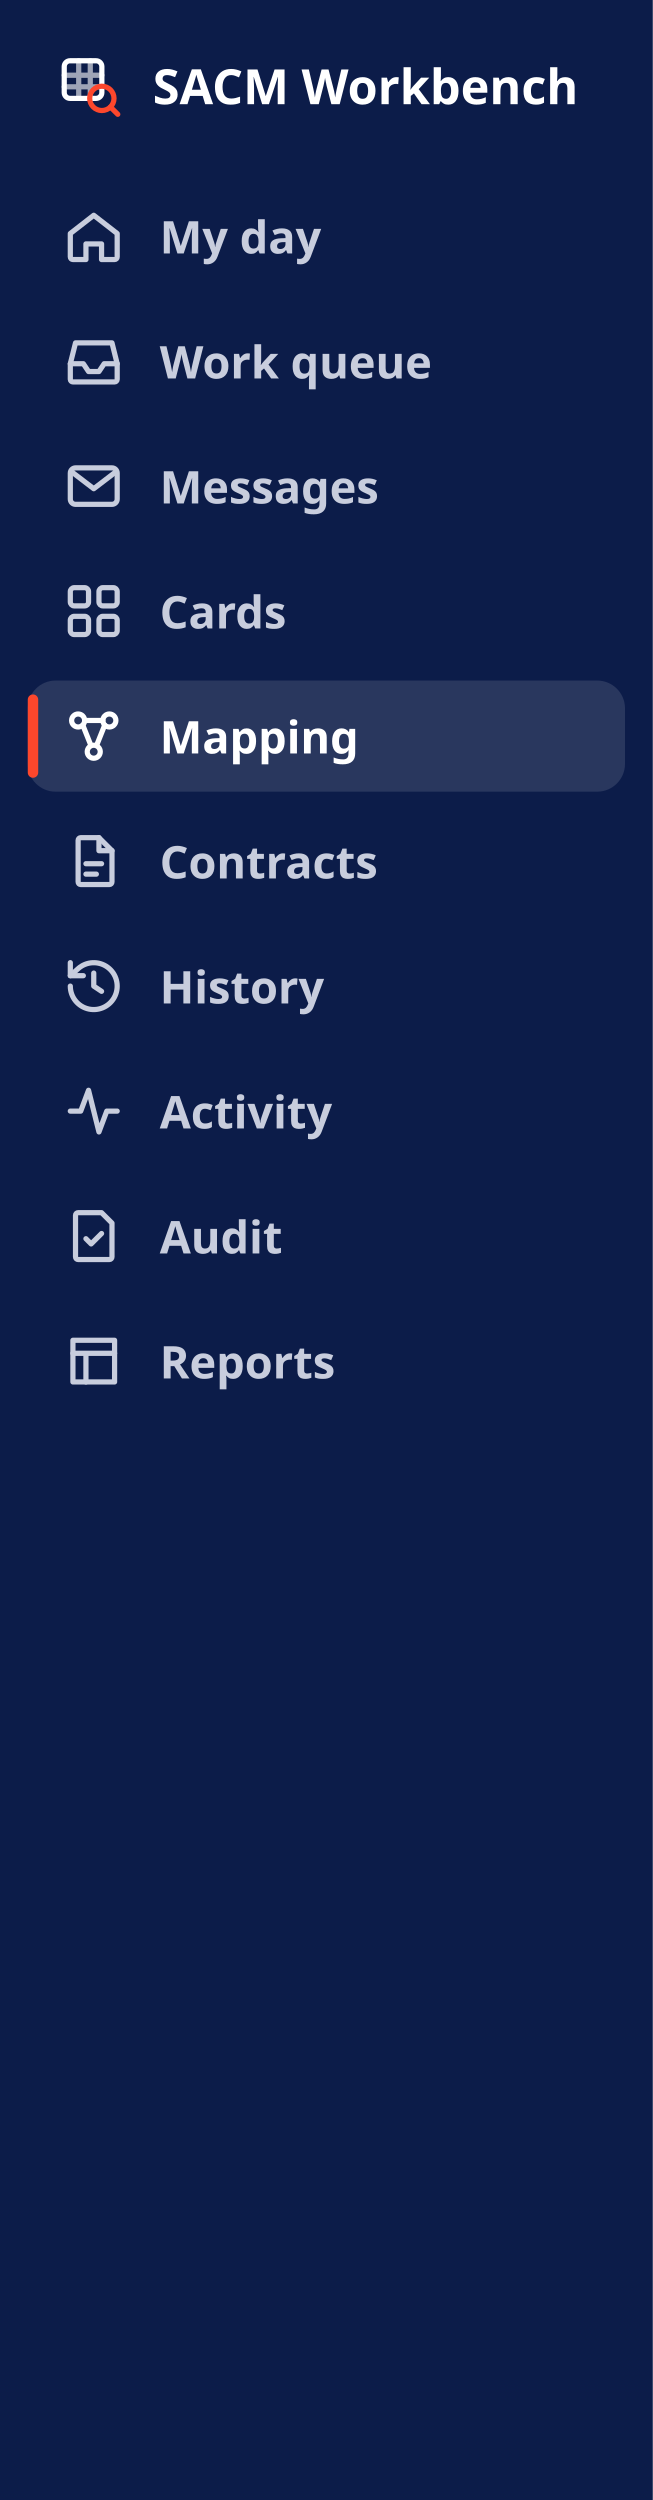
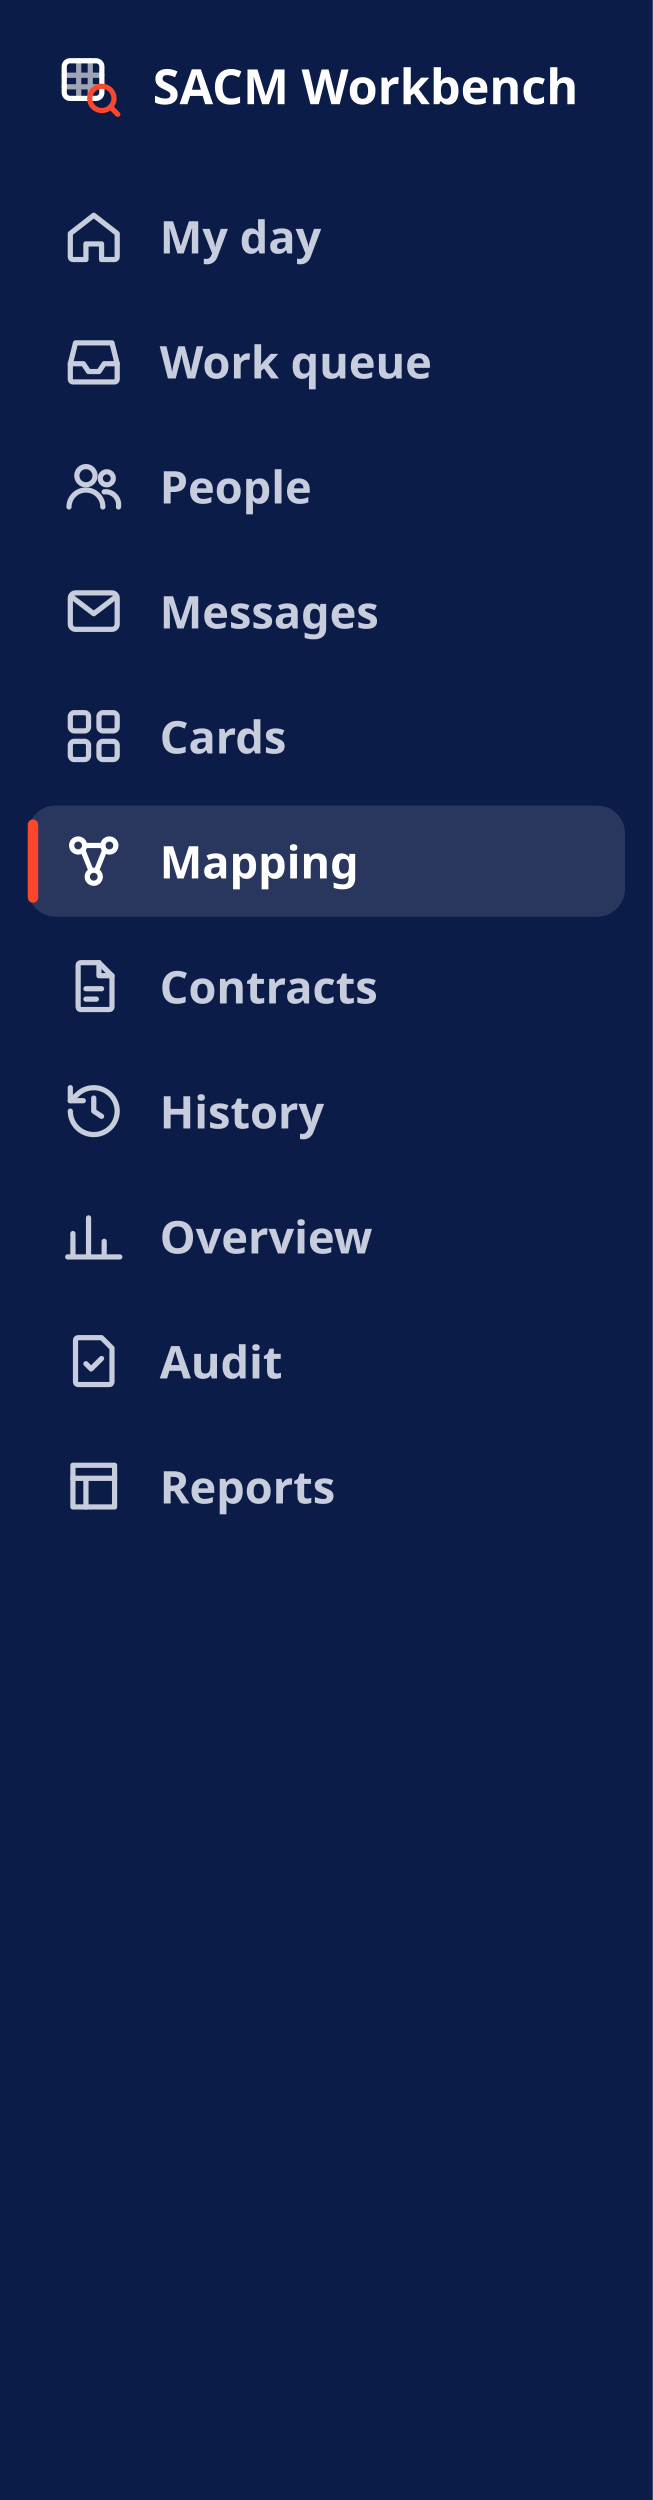
<svg xmlns="http://www.w3.org/2000/svg" width="188" height="720" viewBox="0 0 188 720">
  <rect width="188" height="720" fill="#0c1c49" />
  <g transform="translate(16 15) scale(0.8333)" fill="none" stroke="#ffffff" stroke-width="1.8" stroke-linecap="round" stroke-linejoin="round">
    <rect x="3" y="3" width="13" height="13" rx="2" />
    <path d="M3 8h13M3 12h13M8 3v13M12 3v13" opacity=".6" />
    <circle cx="16" cy="16" r="4.2" stroke="#fd472c" />
    <path d="M19 19l2.5 2.5" stroke="#fd472c" />
  </g>
  <text x="44" y="30" font-family="Segoe UI, sans-serif" font-size="14" font-weight="700" fill="#ffffff">SACM Workbench</text>
  <g transform="translate(18 59) scale(0.75)" fill="none" stroke="#e6e9f4" stroke-width="2" stroke-linecap="round" stroke-linejoin="round" opacity="0.86">
    <path d="M3 11l9-7 9 7v9a1 1 0 0 1-1 1h-5v-6H9v6H4a1 1 0 0 1-1-1z" />
  </g>
  <text x="46" y="73" font-family="Segoe UI, sans-serif" font-size="13" font-weight="600" fill="#e6e9f4" opacity="0.86">My day</text>
  <g transform="translate(18 95) scale(0.75)" fill="none" stroke="#e6e9f4" stroke-width="2" stroke-linecap="round" stroke-linejoin="round" opacity="0.86">
    <path d="M3 13h5l2 3h4l2-3h5" />
    <path d="M5 5h14l2 8v6a1 1 0 0 1-1 1H4a1 1 0 0 1-1-1v-6z" />
  </g>
  <text x="46" y="109" font-family="Segoe UI, sans-serif" font-size="13" font-weight="600" fill="#e6e9f4" opacity="0.86">Work queue</text>
  <g transform="translate(18 131) scale(0.75)" fill="none" stroke="#e6e9f4" stroke-width="2" stroke-linecap="round" stroke-linejoin="round" opacity="0.86">
+     <circle cx="9" cy="8" r="3.5" />
+     <path d="M2.5 20a6.5 6.5 0 0 1 13 0" />
+     <circle cx="17" cy="9" r="2.5" />
+     <path d="M16 14.2a5 5 0 0 1 5.5 5.8" />
+   </g>
+   <text x="46" y="145" font-family="Segoe UI, sans-serif" font-size="13" font-weight="600" fill="#e6e9f4" opacity="0.86">People</text>
+   <g transform="translate(18 167) scale(0.75)" fill="none" stroke="#e6e9f4" stroke-width="2" stroke-linecap="round" stroke-linejoin="round" opacity="0.86">
    <rect x="3" y="5" width="18" height="14" rx="2" />
    <path d="M3.5 6.5L12 13l8.5-6.5" />
  </g>
-   <text x="46" y="145" font-family="Segoe UI, sans-serif" font-size="13" font-weight="600" fill="#e6e9f4" opacity="0.86">Messages</text>
-   <g transform="translate(18 167) scale(0.75)" fill="none" stroke="#e6e9f4" stroke-width="2" stroke-linecap="round" stroke-linejoin="round" opacity="0.86">
+   <text x="46" y="181" font-family="Segoe UI, sans-serif" font-size="13" font-weight="600" fill="#e6e9f4" opacity="0.86">Messages</text>
+   <g transform="translate(18 203) scale(0.75)" fill="none" stroke="#e6e9f4" stroke-width="2" stroke-linecap="round" stroke-linejoin="round" opacity="0.86">
    <rect x="3" y="3" width="7" height="7" rx="1.5" />
    <rect x="14" y="3" width="7" height="7" rx="1.5" />
    <rect x="3" y="14" width="7" height="7" rx="1.5" />
    <rect x="14" y="14" width="7" height="7" rx="1.5" />
  </g>
-   <text x="46" y="181" font-family="Segoe UI, sans-serif" font-size="13" font-weight="600" fill="#e6e9f4" opacity="0.86">Cards</text>
-   <rect x="8" y="196" width="172" height="32" rx="8" fill="#ffffff" fill-opacity="0.12" />
-   <rect x="8" y="200" width="3" height="24" rx="1.5" fill="#fd472c" />
-   <g transform="translate(18 203) scale(0.75)" fill="none" stroke="#ffffff" stroke-width="2" stroke-linecap="round" stroke-linejoin="round">
+   <text x="46" y="217" font-family="Segoe UI, sans-serif" font-size="13" font-weight="600" fill="#e6e9f4" opacity="0.86">Cards</text>
+   <rect x="8" y="232" width="172" height="32" rx="8" fill="#ffffff" fill-opacity="0.12" />
+   <rect x="8" y="236" width="3" height="24" rx="1.5" fill="#fd472c" />
+   <g transform="translate(18 239) scale(0.75)" fill="none" stroke="#ffffff" stroke-width="2" stroke-linecap="round" stroke-linejoin="round">
    <circle cx="6" cy="6" r="2.5" />
    <circle cx="18" cy="6" r="2.5" />
    <circle cx="12" cy="18" r="2.5" />
    <path d="M7.8 7.8l3 7.5M16.2 7.8l-3 7.5M8.5 6h7" />
  </g>
-   <text x="46" y="217" font-family="Segoe UI, sans-serif" font-size="13" font-weight="600" fill="#ffffff">Mapping</text>
-   <g transform="translate(18 239) scale(0.75)" fill="none" stroke="#e6e9f4" stroke-width="2" stroke-linecap="round" stroke-linejoin="round" opacity="0.86">
+   <text x="46" y="253" font-family="Segoe UI, sans-serif" font-size="13" font-weight="600" fill="#ffffff">Mapping</text>
+   <g transform="translate(18 275) scale(0.75)" fill="none" stroke="#e6e9f4" stroke-width="2" stroke-linecap="round" stroke-linejoin="round" opacity="0.86">
    <path d="M7 3h7l5 5v12a1 1 0 0 1-1 1H7a1 1 0 0 1-1-1V4a1 1 0 0 1 1-1z" />
    <path d="M14 3v5h5M9 13h6M9 17h4" />
  </g>
-   <text x="46" y="253" font-family="Segoe UI, sans-serif" font-size="13" font-weight="600" fill="#e6e9f4" opacity="0.86">Contracts</text>
-   <g transform="translate(18 275) scale(0.75)" fill="none" stroke="#e6e9f4" stroke-width="2" stroke-linecap="round" stroke-linejoin="round" opacity="0.86">
+   <text x="46" y="289" font-family="Segoe UI, sans-serif" font-size="13" font-weight="600" fill="#e6e9f4" opacity="0.86">Contracts</text>
+   <g transform="translate(18 311) scale(0.75)" fill="none" stroke="#e6e9f4" stroke-width="2" stroke-linecap="round" stroke-linejoin="round" opacity="0.86">
    <path d="M3 12a9 9 0 1 0 3-6.7L3 8" />
    <path d="M3 3v5h5" />
    <path d="M12 7v5l3 2" />
  </g>
-   <text x="46" y="289" font-family="Segoe UI, sans-serif" font-size="13" font-weight="600" fill="#e6e9f4" opacity="0.86">History</text>
-   <g transform="translate(18 311) scale(0.75)" fill="none" stroke="#e6e9f4" stroke-width="2" stroke-linecap="round" stroke-linejoin="round" opacity="0.86">
-     <path d="M3 12h4l3-8 4 16 3-8h4" />
+   <text x="46" y="325" font-family="Segoe UI, sans-serif" font-size="13" font-weight="600" fill="#e6e9f4" opacity="0.86">History</text>
+   <g transform="translate(18 347) scale(0.75)" fill="none" stroke="#e6e9f4" stroke-width="2" stroke-linecap="round" stroke-linejoin="round" opacity="0.86">
+     <path d="M4 20V11M10 20V5M16 20v-6M2 20h20" />
  </g>
-   <text x="46" y="325" font-family="Segoe UI, sans-serif" font-size="13" font-weight="600" fill="#e6e9f4" opacity="0.86">Activity</text>
-   <g transform="translate(18 347) scale(0.75)" fill="none" stroke="#e6e9f4" stroke-width="2" stroke-linecap="round" stroke-linejoin="round" opacity="0.86">
+   <text x="46" y="361" font-family="Segoe UI, sans-serif" font-size="13" font-weight="600" fill="#e6e9f4" opacity="0.86">Overview</text>
+   <g transform="translate(18 383) scale(0.75)" fill="none" stroke="#e6e9f4" stroke-width="2" stroke-linecap="round" stroke-linejoin="round" opacity="0.86">
    <path d="M9 3h6l4 4v13a1 1 0 0 1-1 1H6a1 1 0 0 1-1-1V4a1 1 0 0 1 1-1z" />
    <path d="M9 13l2 2 4-4" />
  </g>
-   <text x="46" y="361" font-family="Segoe UI, sans-serif" font-size="13" font-weight="600" fill="#e6e9f4" opacity="0.86">Audit</text>
-   <g transform="translate(18 383) scale(0.75)" fill="none" stroke="#e6e9f4" stroke-width="2" stroke-linecap="round" stroke-linejoin="round" opacity="0.86">
+   <text x="46" y="397" font-family="Segoe UI, sans-serif" font-size="13" font-weight="600" fill="#e6e9f4" opacity="0.86">Audit</text>
+   <g transform="translate(18 419) scale(0.75)" fill="none" stroke="#e6e9f4" stroke-width="2" stroke-linecap="round" stroke-linejoin="round" opacity="0.86">
    <path d="M4 4h16v16H4z" />
    <path d="M4 9h16M9 9v11" />
  </g>
-   <text x="46" y="397" font-family="Segoe UI, sans-serif" font-size="13" font-weight="600" fill="#e6e9f4" opacity="0.86">Reports</text>
+   <text x="46" y="433" font-family="Segoe UI, sans-serif" font-size="13" font-weight="600" fill="#e6e9f4" opacity="0.86">Reports</text>
</svg>
